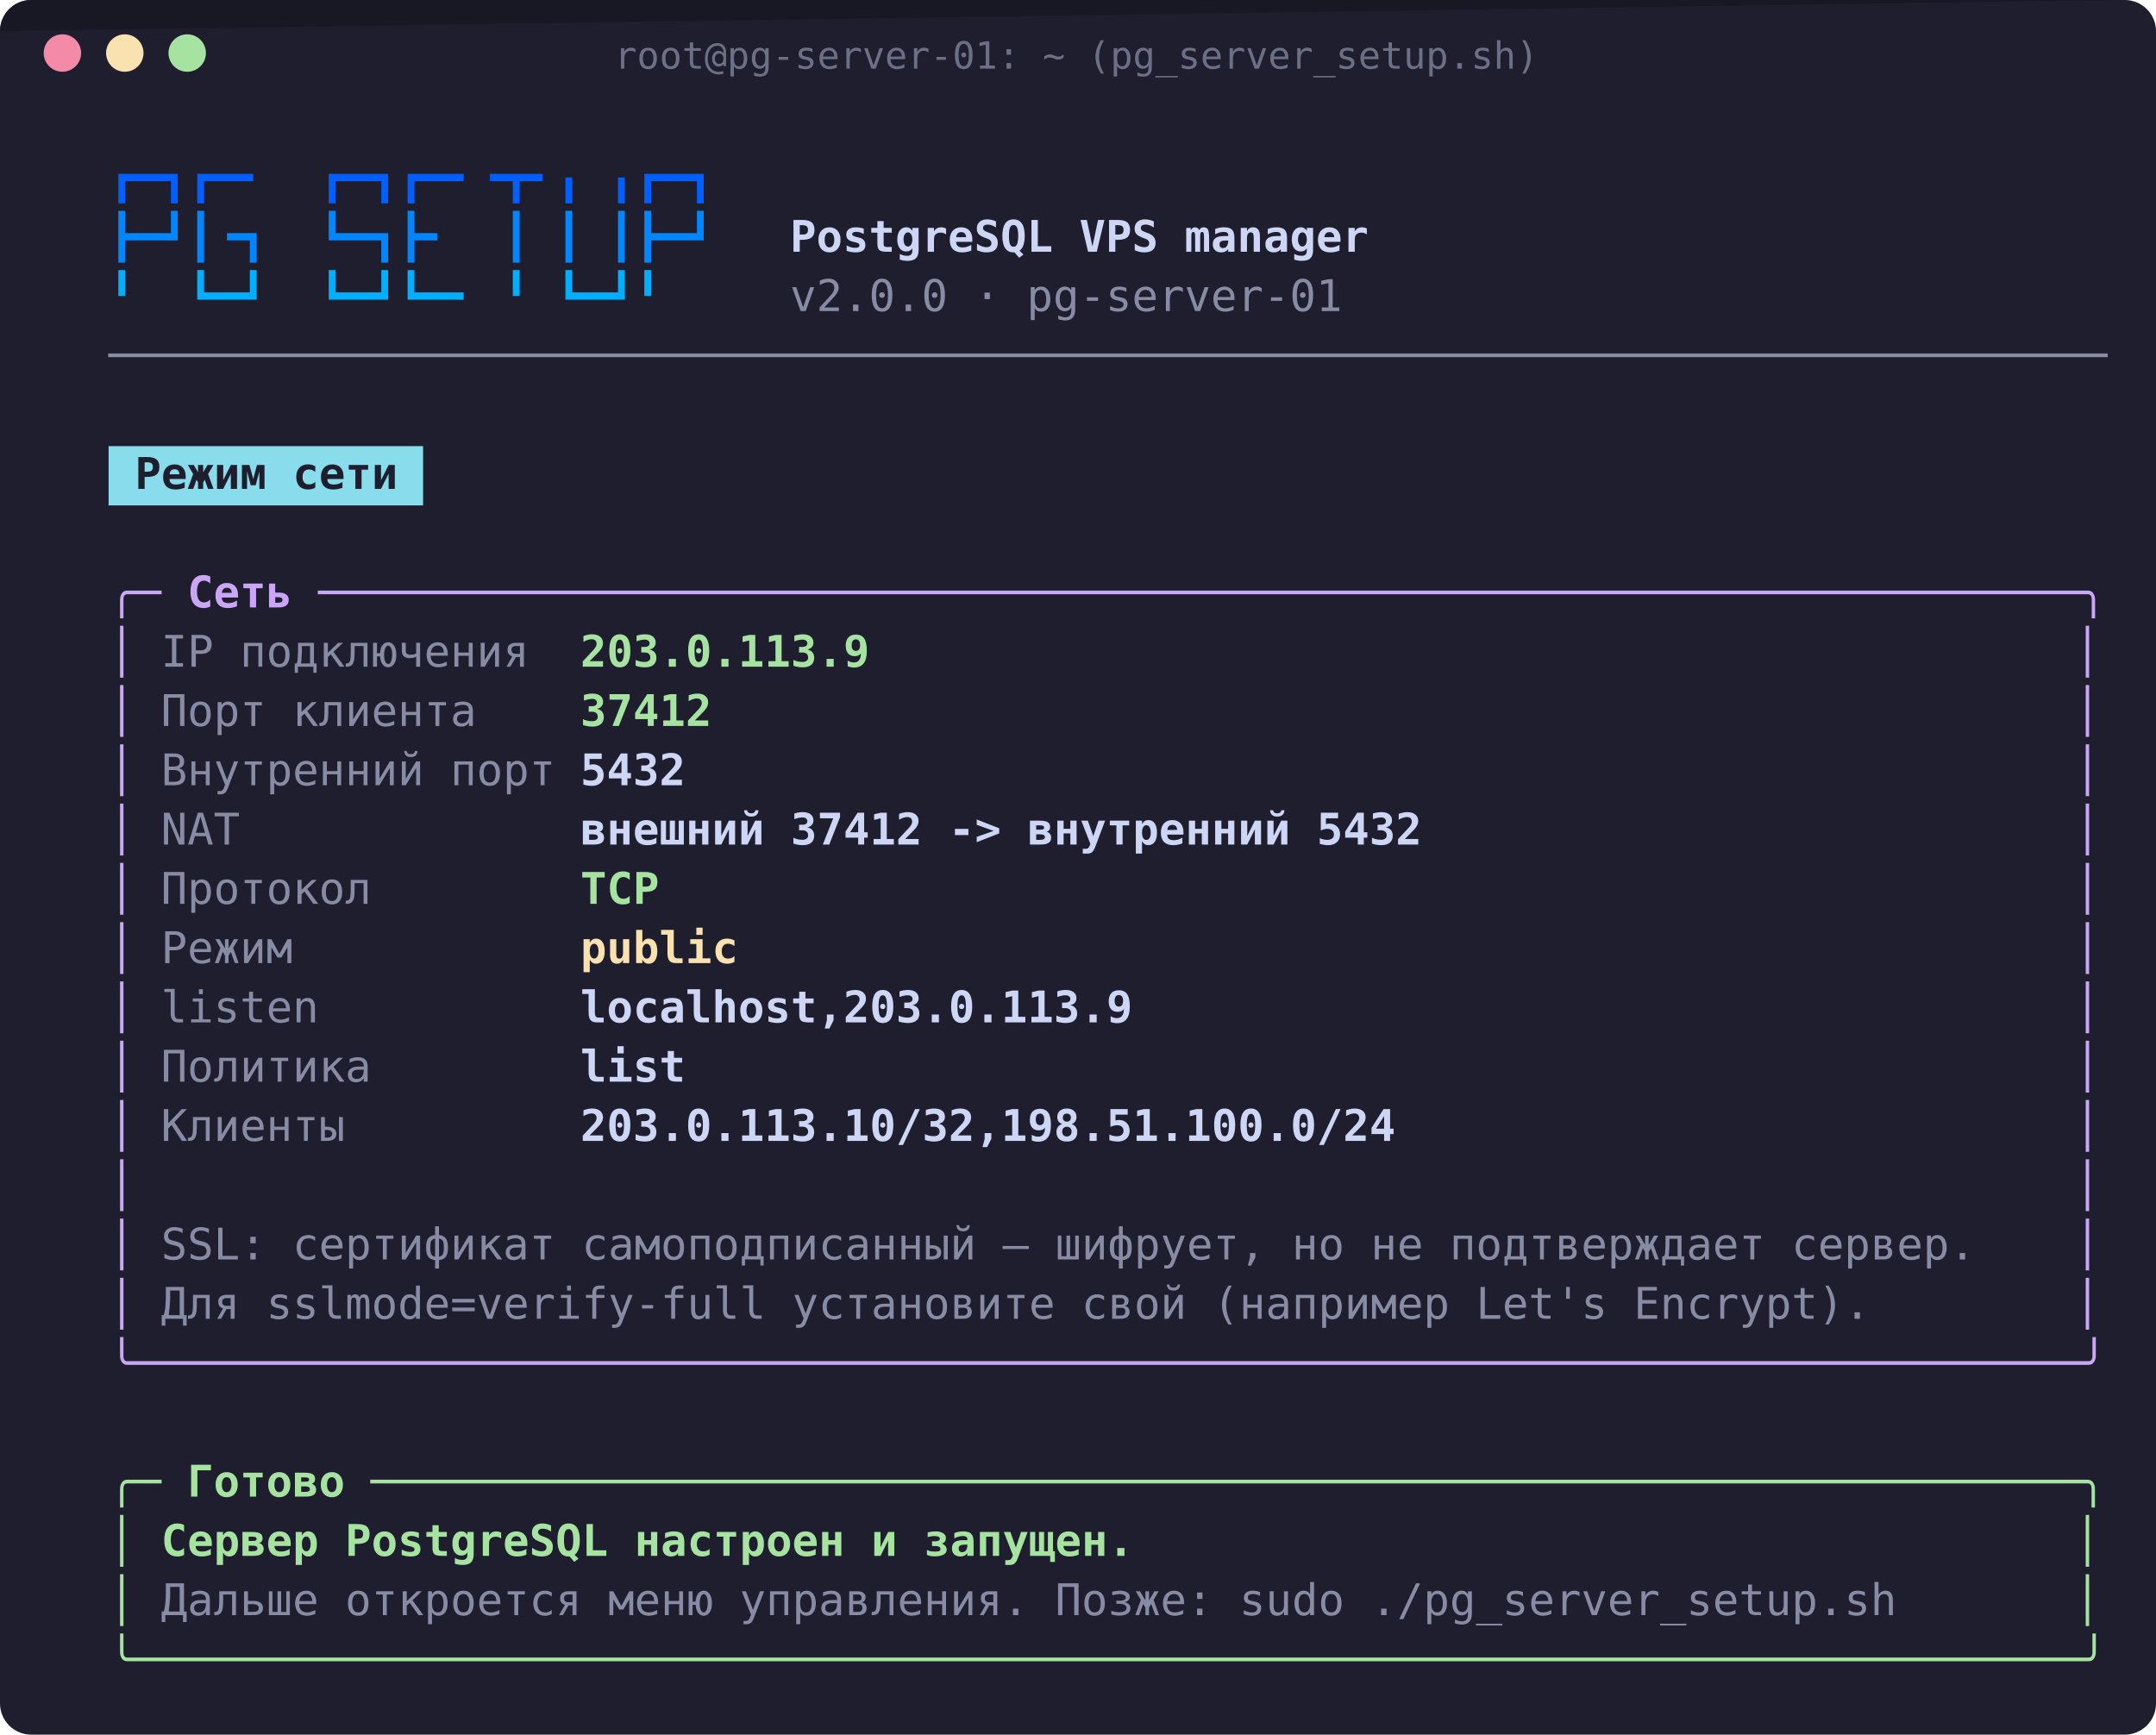
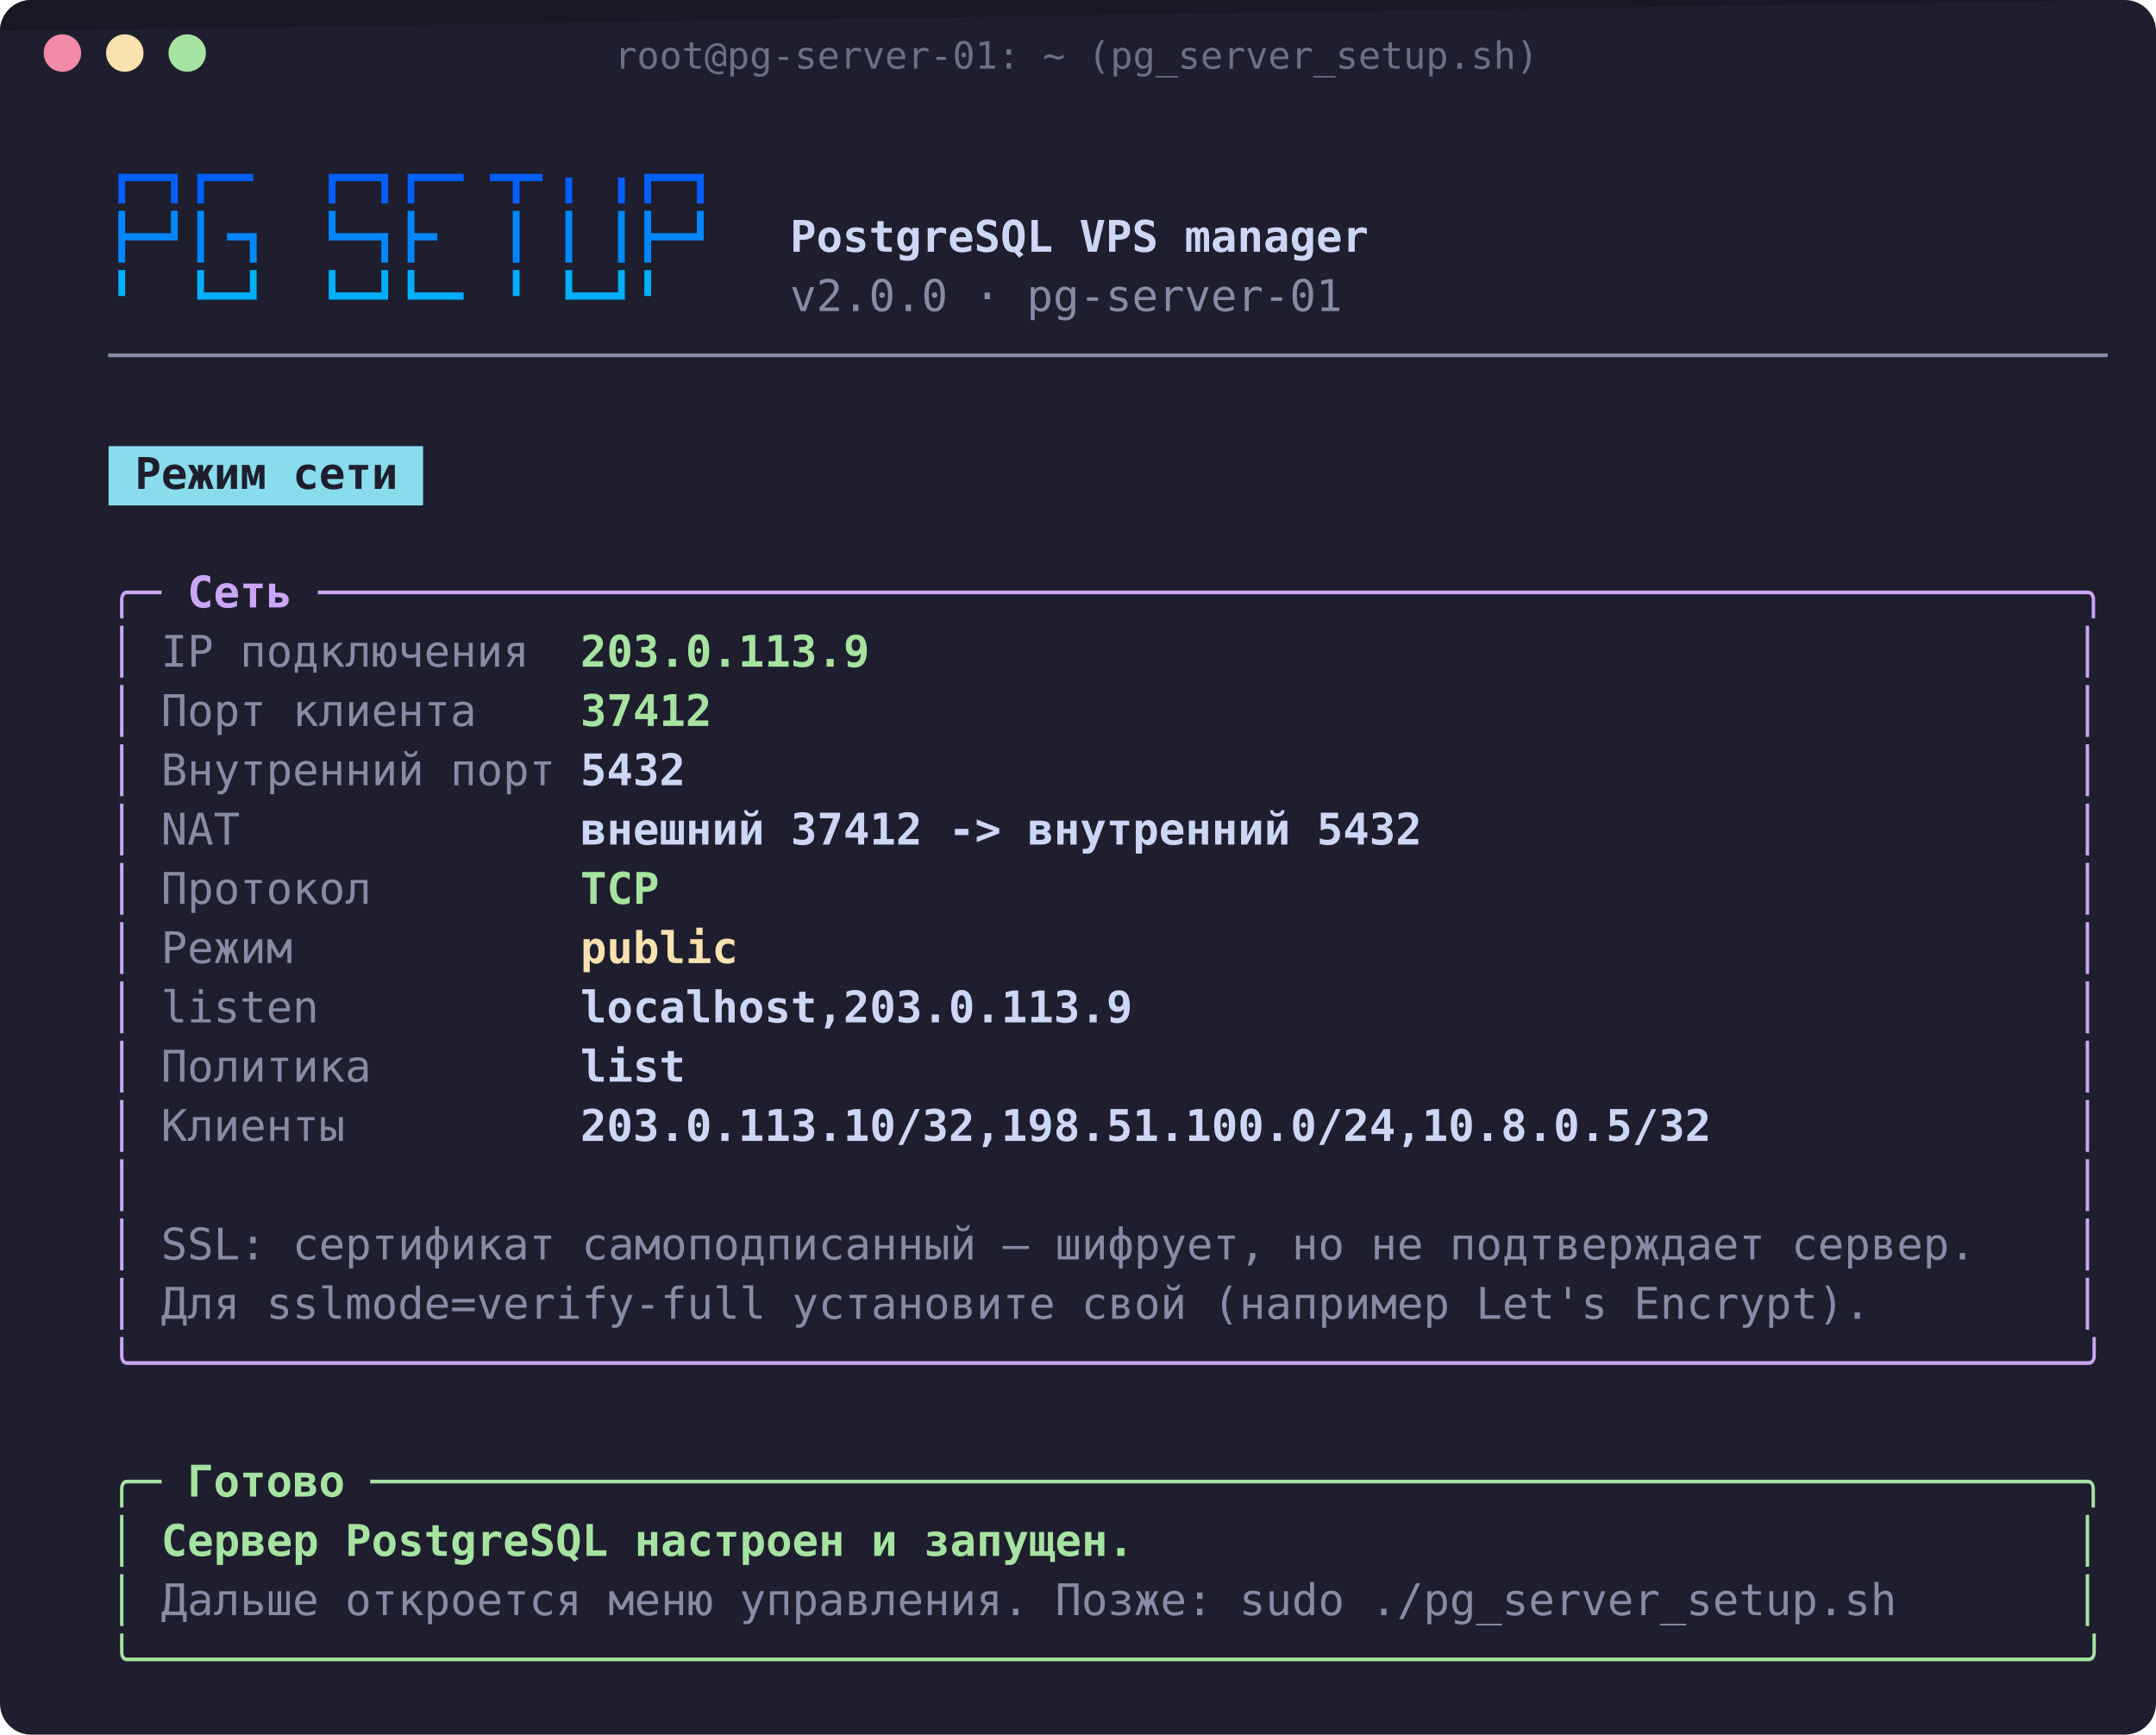
<svg xmlns="http://www.w3.org/2000/svg" width="691" height="556" viewBox="0 0 691 556" role="img" aria-label="root@pg-server-01: ~ (pg_server_setup.sh)">
  <rect width="100%" height="100%" rx="10" fill="#1e1e2e" />
  <path d="M0 10a10 10 0 0 1 10-10h671p10 10v24H0z" fill="#181825" />
  <circle cx="20" cy="17" r="6" fill="#f38ba8" />
  <circle cx="40" cy="17" r="6" fill="#f9e2af" />
  <circle cx="60" cy="17" r="6" fill="#a6e3a1" />
  <text x="345" y="22" fill="#6c7086" font-size="12" text-anchor="middle" font-family="'JetBrains Mono','DejaVu Sans Mono',Menlo,Consolas,monospace">root@pg-server-01: ~ (pg_server_setup.sh)</text>
  <g font-family="'JetBrains Mono','DejaVu Sans Mono',Menlo,Consolas,monospace" font-size="14">
    <text x="34.8" y="61.7" fill="#005fff" font-weight="bold" textLength="193.2" lengthAdjust="spacingAndGlyphs" xml:space="preserve">┏━┓┏━╸  ┏━┓┏━╸╺┳╸╻ ╻┏━┓</text>
    <text x="34.8" y="80.7" fill="#0087ff" font-weight="bold" textLength="193.2" lengthAdjust="spacingAndGlyphs" xml:space="preserve">┣━┛┃╺┓  ┗━┓┣╸  ┃ ┃ ┃┣━┛</text>
    <text x="253.2" y="80.7" fill="#cdd6f4" font-weight="bold" textLength="184.8" lengthAdjust="spacingAndGlyphs" xml:space="preserve">PostgreSQL VPS manager</text>
    <text x="34.8" y="99.7" fill="#00afff" font-weight="bold" textLength="193.2" lengthAdjust="spacingAndGlyphs" xml:space="preserve">╹  ┗━┛  ┗━┛┗━╸ ╹ ┗━┛╹  </text>
    <text x="253.2" y="99.7" fill="#cdd6f4" opacity="0.6" textLength="176.4" lengthAdjust="spacingAndGlyphs" xml:space="preserve">v2.0.0 · pg-server-01</text>
    <text x="34.8" y="118.7" fill="#cdd6f4" opacity="0.6" textLength="638.4" lengthAdjust="spacingAndGlyphs" xml:space="preserve">────────────────────────────────────────────────────────────────────────────</text>
    <rect x="34.8" y="143.0" width="100.8" height="19.0" fill="#89dceb" />
    <text x="34.8" y="156.7" fill="#1e1e2e" font-weight="bold" textLength="100.8" lengthAdjust="spacingAndGlyphs" xml:space="preserve"> Режим сети </text>
    <text x="34.8" y="194.7" fill="#cba6f7" font-weight="bold" textLength="16.8" lengthAdjust="spacingAndGlyphs" xml:space="preserve">╭─</text>
    <text x="60.0" y="194.7" fill="#cba6f7" font-weight="bold" textLength="33.6" lengthAdjust="spacingAndGlyphs" xml:space="preserve">Сеть</text>
    <text x="102.0" y="194.7" fill="#cba6f7" font-weight="bold" textLength="571.2" lengthAdjust="spacingAndGlyphs" xml:space="preserve">───────────────────────────────────────────────────────────────────╮</text>
    <text x="34.8" y="213.7" fill="#cba6f7" font-weight="bold" textLength="8.4" lengthAdjust="spacingAndGlyphs" xml:space="preserve">│</text>
    <text x="51.6" y="213.7" fill="#cdd6f4" opacity="0.6" textLength="117.6" lengthAdjust="spacingAndGlyphs" xml:space="preserve">IP подключения</text>
    <text x="186.0" y="213.7" fill="#a6e3a1" font-weight="bold" textLength="92.4" lengthAdjust="spacingAndGlyphs" xml:space="preserve">203.0.113.9</text>
    <text x="664.8" y="213.7" fill="#cba6f7" font-weight="bold" textLength="8.4" lengthAdjust="spacingAndGlyphs" xml:space="preserve">│</text>
    <text x="34.8" y="232.7" fill="#cba6f7" font-weight="bold" textLength="8.4" lengthAdjust="spacingAndGlyphs" xml:space="preserve">│</text>
    <text x="51.6" y="232.7" fill="#cdd6f4" opacity="0.6" textLength="100.8" lengthAdjust="spacingAndGlyphs" xml:space="preserve">Порт клиента</text>
    <text x="186.0" y="232.7" fill="#a6e3a1" font-weight="bold" textLength="42.0" lengthAdjust="spacingAndGlyphs" xml:space="preserve">37412</text>
    <text x="664.8" y="232.7" fill="#cba6f7" font-weight="bold" textLength="8.4" lengthAdjust="spacingAndGlyphs" xml:space="preserve">│</text>
    <text x="34.8" y="251.7" fill="#cba6f7" font-weight="bold" textLength="8.4" lengthAdjust="spacingAndGlyphs" xml:space="preserve">│</text>
    <text x="51.6" y="251.7" fill="#cdd6f4" opacity="0.6" textLength="126.0" lengthAdjust="spacingAndGlyphs" xml:space="preserve">Внутренний порт</text>
    <text x="186.0" y="251.7" fill="#cdd6f4" font-weight="bold" textLength="33.6" lengthAdjust="spacingAndGlyphs" xml:space="preserve">5432</text>
    <text x="664.8" y="251.7" fill="#cba6f7" font-weight="bold" textLength="8.4" lengthAdjust="spacingAndGlyphs" xml:space="preserve">│</text>
    <text x="34.8" y="270.7" fill="#cba6f7" font-weight="bold" textLength="8.4" lengthAdjust="spacingAndGlyphs" xml:space="preserve">│</text>
    <text x="51.6" y="270.7" fill="#cdd6f4" opacity="0.6" textLength="25.2" lengthAdjust="spacingAndGlyphs" xml:space="preserve">NAT</text>
    <text x="186.0" y="270.7" fill="#cdd6f4" font-weight="bold" textLength="268.8" lengthAdjust="spacingAndGlyphs" xml:space="preserve">внешний 37412 -&gt; внутренний 5432</text>
    <text x="664.8" y="270.7" fill="#cba6f7" font-weight="bold" textLength="8.4" lengthAdjust="spacingAndGlyphs" xml:space="preserve">│</text>
    <text x="34.8" y="289.7" fill="#cba6f7" font-weight="bold" textLength="8.4" lengthAdjust="spacingAndGlyphs" xml:space="preserve">│</text>
    <text x="51.6" y="289.7" fill="#cdd6f4" opacity="0.6" textLength="67.2" lengthAdjust="spacingAndGlyphs" xml:space="preserve">Протокол</text>
    <text x="186.0" y="289.7" fill="#a6e3a1" font-weight="bold" textLength="25.2" lengthAdjust="spacingAndGlyphs" xml:space="preserve">TCP</text>
    <text x="664.8" y="289.7" fill="#cba6f7" font-weight="bold" textLength="8.4" lengthAdjust="spacingAndGlyphs" xml:space="preserve">│</text>
    <text x="34.8" y="308.7" fill="#cba6f7" font-weight="bold" textLength="8.4" lengthAdjust="spacingAndGlyphs" xml:space="preserve">│</text>
    <text x="51.6" y="308.7" fill="#cdd6f4" opacity="0.6" textLength="42.0" lengthAdjust="spacingAndGlyphs" xml:space="preserve">Режим</text>
    <text x="186.0" y="308.7" fill="#f9e2af" font-weight="bold" textLength="50.4" lengthAdjust="spacingAndGlyphs" xml:space="preserve">public</text>
    <text x="664.8" y="308.7" fill="#cba6f7" font-weight="bold" textLength="8.4" lengthAdjust="spacingAndGlyphs" xml:space="preserve">│</text>
    <text x="34.8" y="327.7" fill="#cba6f7" font-weight="bold" textLength="8.4" lengthAdjust="spacingAndGlyphs" xml:space="preserve">│</text>
    <text x="51.6" y="327.7" fill="#cdd6f4" opacity="0.6" textLength="50.4" lengthAdjust="spacingAndGlyphs" xml:space="preserve">listen</text>
    <text x="186.0" y="327.7" fill="#cdd6f4" font-weight="bold" textLength="176.4" lengthAdjust="spacingAndGlyphs" xml:space="preserve">localhost,203.0.113.9</text>
    <text x="664.8" y="327.7" fill="#cba6f7" font-weight="bold" textLength="8.4" lengthAdjust="spacingAndGlyphs" xml:space="preserve">│</text>
    <text x="34.8" y="346.7" fill="#cba6f7" font-weight="bold" textLength="8.4" lengthAdjust="spacingAndGlyphs" xml:space="preserve">│</text>
    <text x="51.6" y="346.7" fill="#cdd6f4" opacity="0.6" textLength="67.2" lengthAdjust="spacingAndGlyphs" xml:space="preserve">Политика</text>
    <text x="186.0" y="346.7" fill="#cdd6f4" font-weight="bold" textLength="33.6" lengthAdjust="spacingAndGlyphs" xml:space="preserve">list</text>
    <text x="664.8" y="346.7" fill="#cba6f7" font-weight="bold" textLength="8.4" lengthAdjust="spacingAndGlyphs" xml:space="preserve">│</text>
    <text x="34.8" y="365.7" fill="#cba6f7" font-weight="bold" textLength="8.4" lengthAdjust="spacingAndGlyphs" xml:space="preserve">│</text>
    <text x="51.6" y="365.7" fill="#cdd6f4" opacity="0.6" textLength="58.8" lengthAdjust="spacingAndGlyphs" xml:space="preserve">Клиенты</text>
-     <text x="186.0" y="365.7" fill="#cdd6f4" font-weight="bold" textLength="260.4" lengthAdjust="spacingAndGlyphs" xml:space="preserve">203.0.113.10/32,198.51.100.0/24</text>
+     <text x="186.0" y="365.7" fill="#cdd6f4" font-weight="bold" textLength="361.2" lengthAdjust="spacingAndGlyphs" xml:space="preserve">203.0.113.10/32,198.51.100.0/24,10.8.0.5/32</text>
    <text x="664.8" y="365.7" fill="#cba6f7" font-weight="bold" textLength="8.4" lengthAdjust="spacingAndGlyphs" xml:space="preserve">│</text>
    <text x="34.8" y="384.7" fill="#cba6f7" font-weight="bold" textLength="8.4" lengthAdjust="spacingAndGlyphs" xml:space="preserve">│</text>
    <text x="664.8" y="384.7" fill="#cba6f7" font-weight="bold" textLength="8.4" lengthAdjust="spacingAndGlyphs" xml:space="preserve">│</text>
    <text x="34.8" y="403.7" fill="#cba6f7" font-weight="bold" textLength="8.4" lengthAdjust="spacingAndGlyphs" xml:space="preserve">│</text>
    <text x="51.6" y="403.7" fill="#cdd6f4" opacity="0.6" textLength="579.6" lengthAdjust="spacingAndGlyphs" xml:space="preserve">SSL: сертификат самоподписанный — шифрует, но не подтверждает сервер.</text>
    <text x="664.8" y="403.7" fill="#cba6f7" font-weight="bold" textLength="8.4" lengthAdjust="spacingAndGlyphs" xml:space="preserve">│</text>
    <text x="34.8" y="422.7" fill="#cba6f7" font-weight="bold" textLength="8.4" lengthAdjust="spacingAndGlyphs" xml:space="preserve">│</text>
    <text x="51.6" y="422.7" fill="#cdd6f4" opacity="0.6" textLength="546.0" lengthAdjust="spacingAndGlyphs" xml:space="preserve">Для sslmode=verify-full установите свой (например Let's Encrypt).</text>
    <text x="664.8" y="422.7" fill="#cba6f7" font-weight="bold" textLength="8.4" lengthAdjust="spacingAndGlyphs" xml:space="preserve">│</text>
    <text x="34.8" y="441.7" fill="#cba6f7" font-weight="bold" textLength="638.4" lengthAdjust="spacingAndGlyphs" xml:space="preserve">╰──────────────────────────────────────────────────────────────────────────╯</text>
    <text x="34.8" y="479.7" fill="#a6e3a1" font-weight="bold" textLength="16.8" lengthAdjust="spacingAndGlyphs" xml:space="preserve">╭─</text>
    <text x="60.0" y="479.7" fill="#a6e3a1" font-weight="bold" textLength="50.4" lengthAdjust="spacingAndGlyphs" xml:space="preserve">Готово</text>
    <text x="118.8" y="479.7" fill="#a6e3a1" font-weight="bold" textLength="554.4" lengthAdjust="spacingAndGlyphs" xml:space="preserve">─────────────────────────────────────────────────────────────────╮</text>
    <text x="34.8" y="498.7" fill="#a6e3a1" font-weight="bold" textLength="8.4" lengthAdjust="spacingAndGlyphs" xml:space="preserve">│</text>
    <text x="51.6" y="498.7" fill="#a6e3a1" font-weight="bold" textLength="310.8" lengthAdjust="spacingAndGlyphs" xml:space="preserve">Сервер PostgreSQL настроен и запущен.</text>
    <text x="664.8" y="498.7" fill="#a6e3a1" font-weight="bold" textLength="8.4" lengthAdjust="spacingAndGlyphs" xml:space="preserve">│</text>
    <text x="34.8" y="517.7" fill="#a6e3a1" font-weight="bold" textLength="8.4" lengthAdjust="spacingAndGlyphs" xml:space="preserve">│</text>
    <text x="51.6" y="517.7" fill="#cdd6f4" opacity="0.6" textLength="554.4" lengthAdjust="spacingAndGlyphs" xml:space="preserve">Дальше откроется меню управления. Позже: sudo ./pg_server_setup.sh</text>
    <text x="664.8" y="517.7" fill="#a6e3a1" font-weight="bold" textLength="8.4" lengthAdjust="spacingAndGlyphs" xml:space="preserve">│</text>
    <text x="34.8" y="536.7" fill="#a6e3a1" font-weight="bold" textLength="638.4" lengthAdjust="spacingAndGlyphs" xml:space="preserve">╰──────────────────────────────────────────────────────────────────────────╯</text>
  </g>
</svg>
